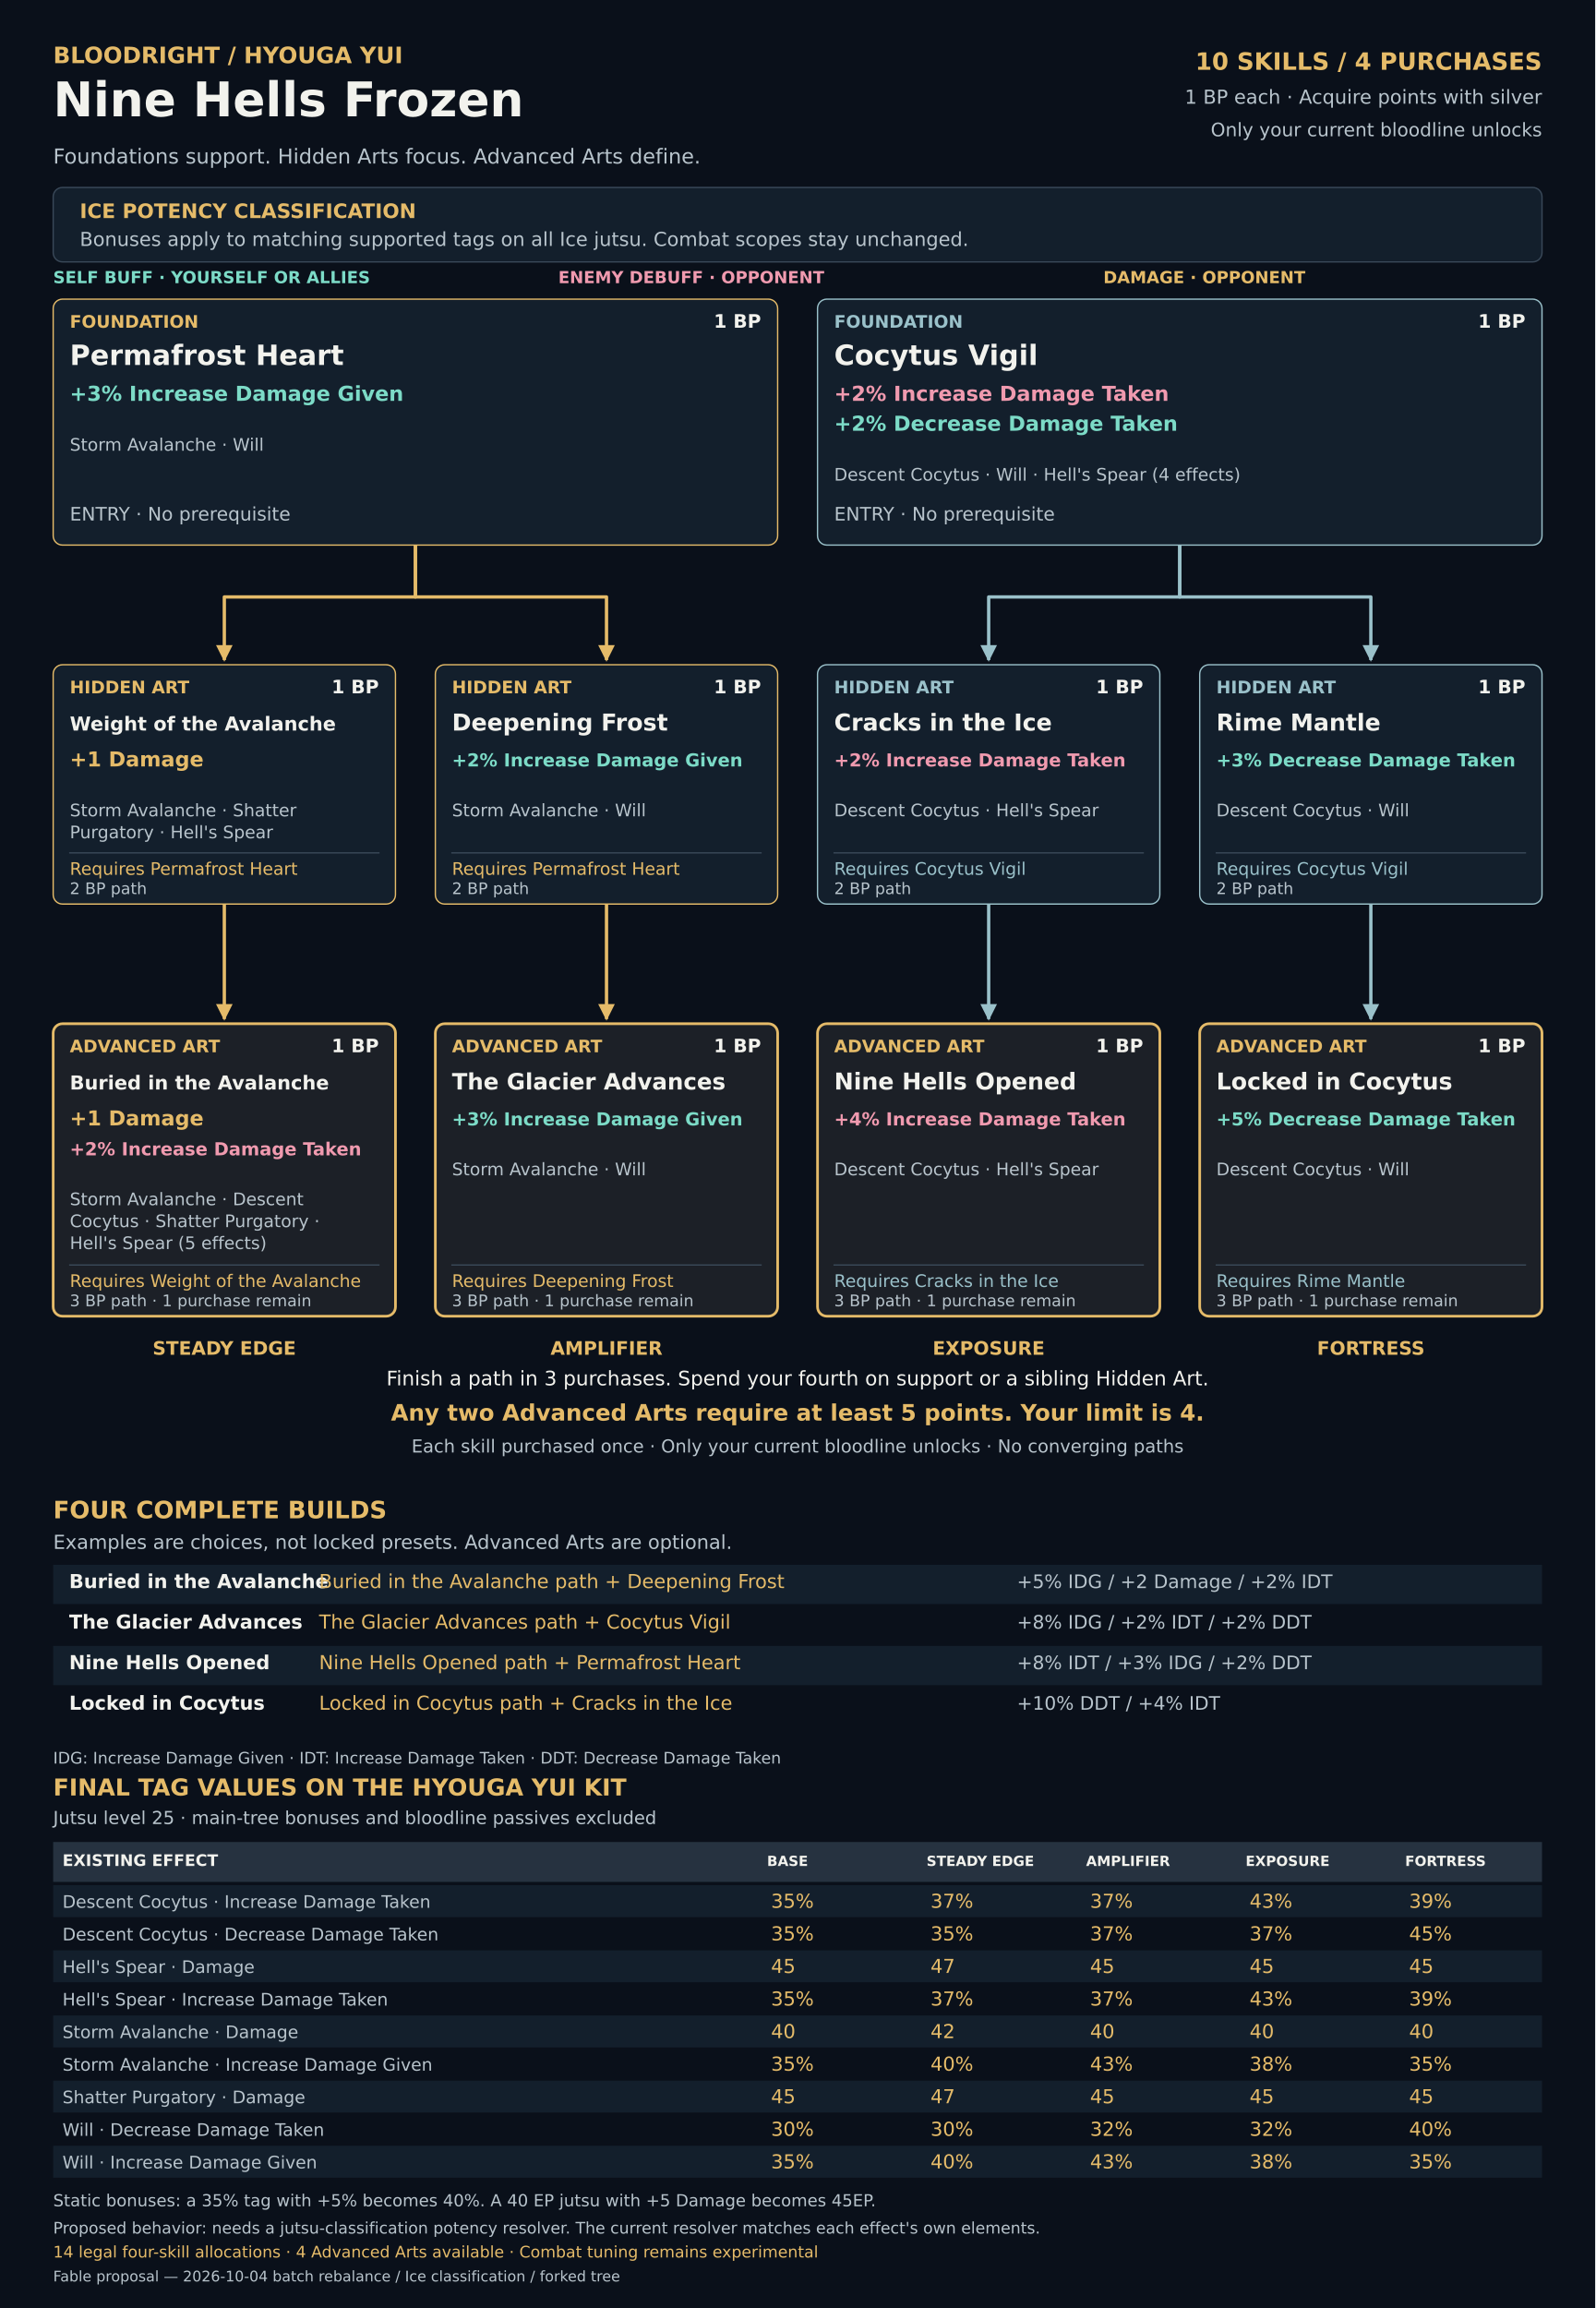
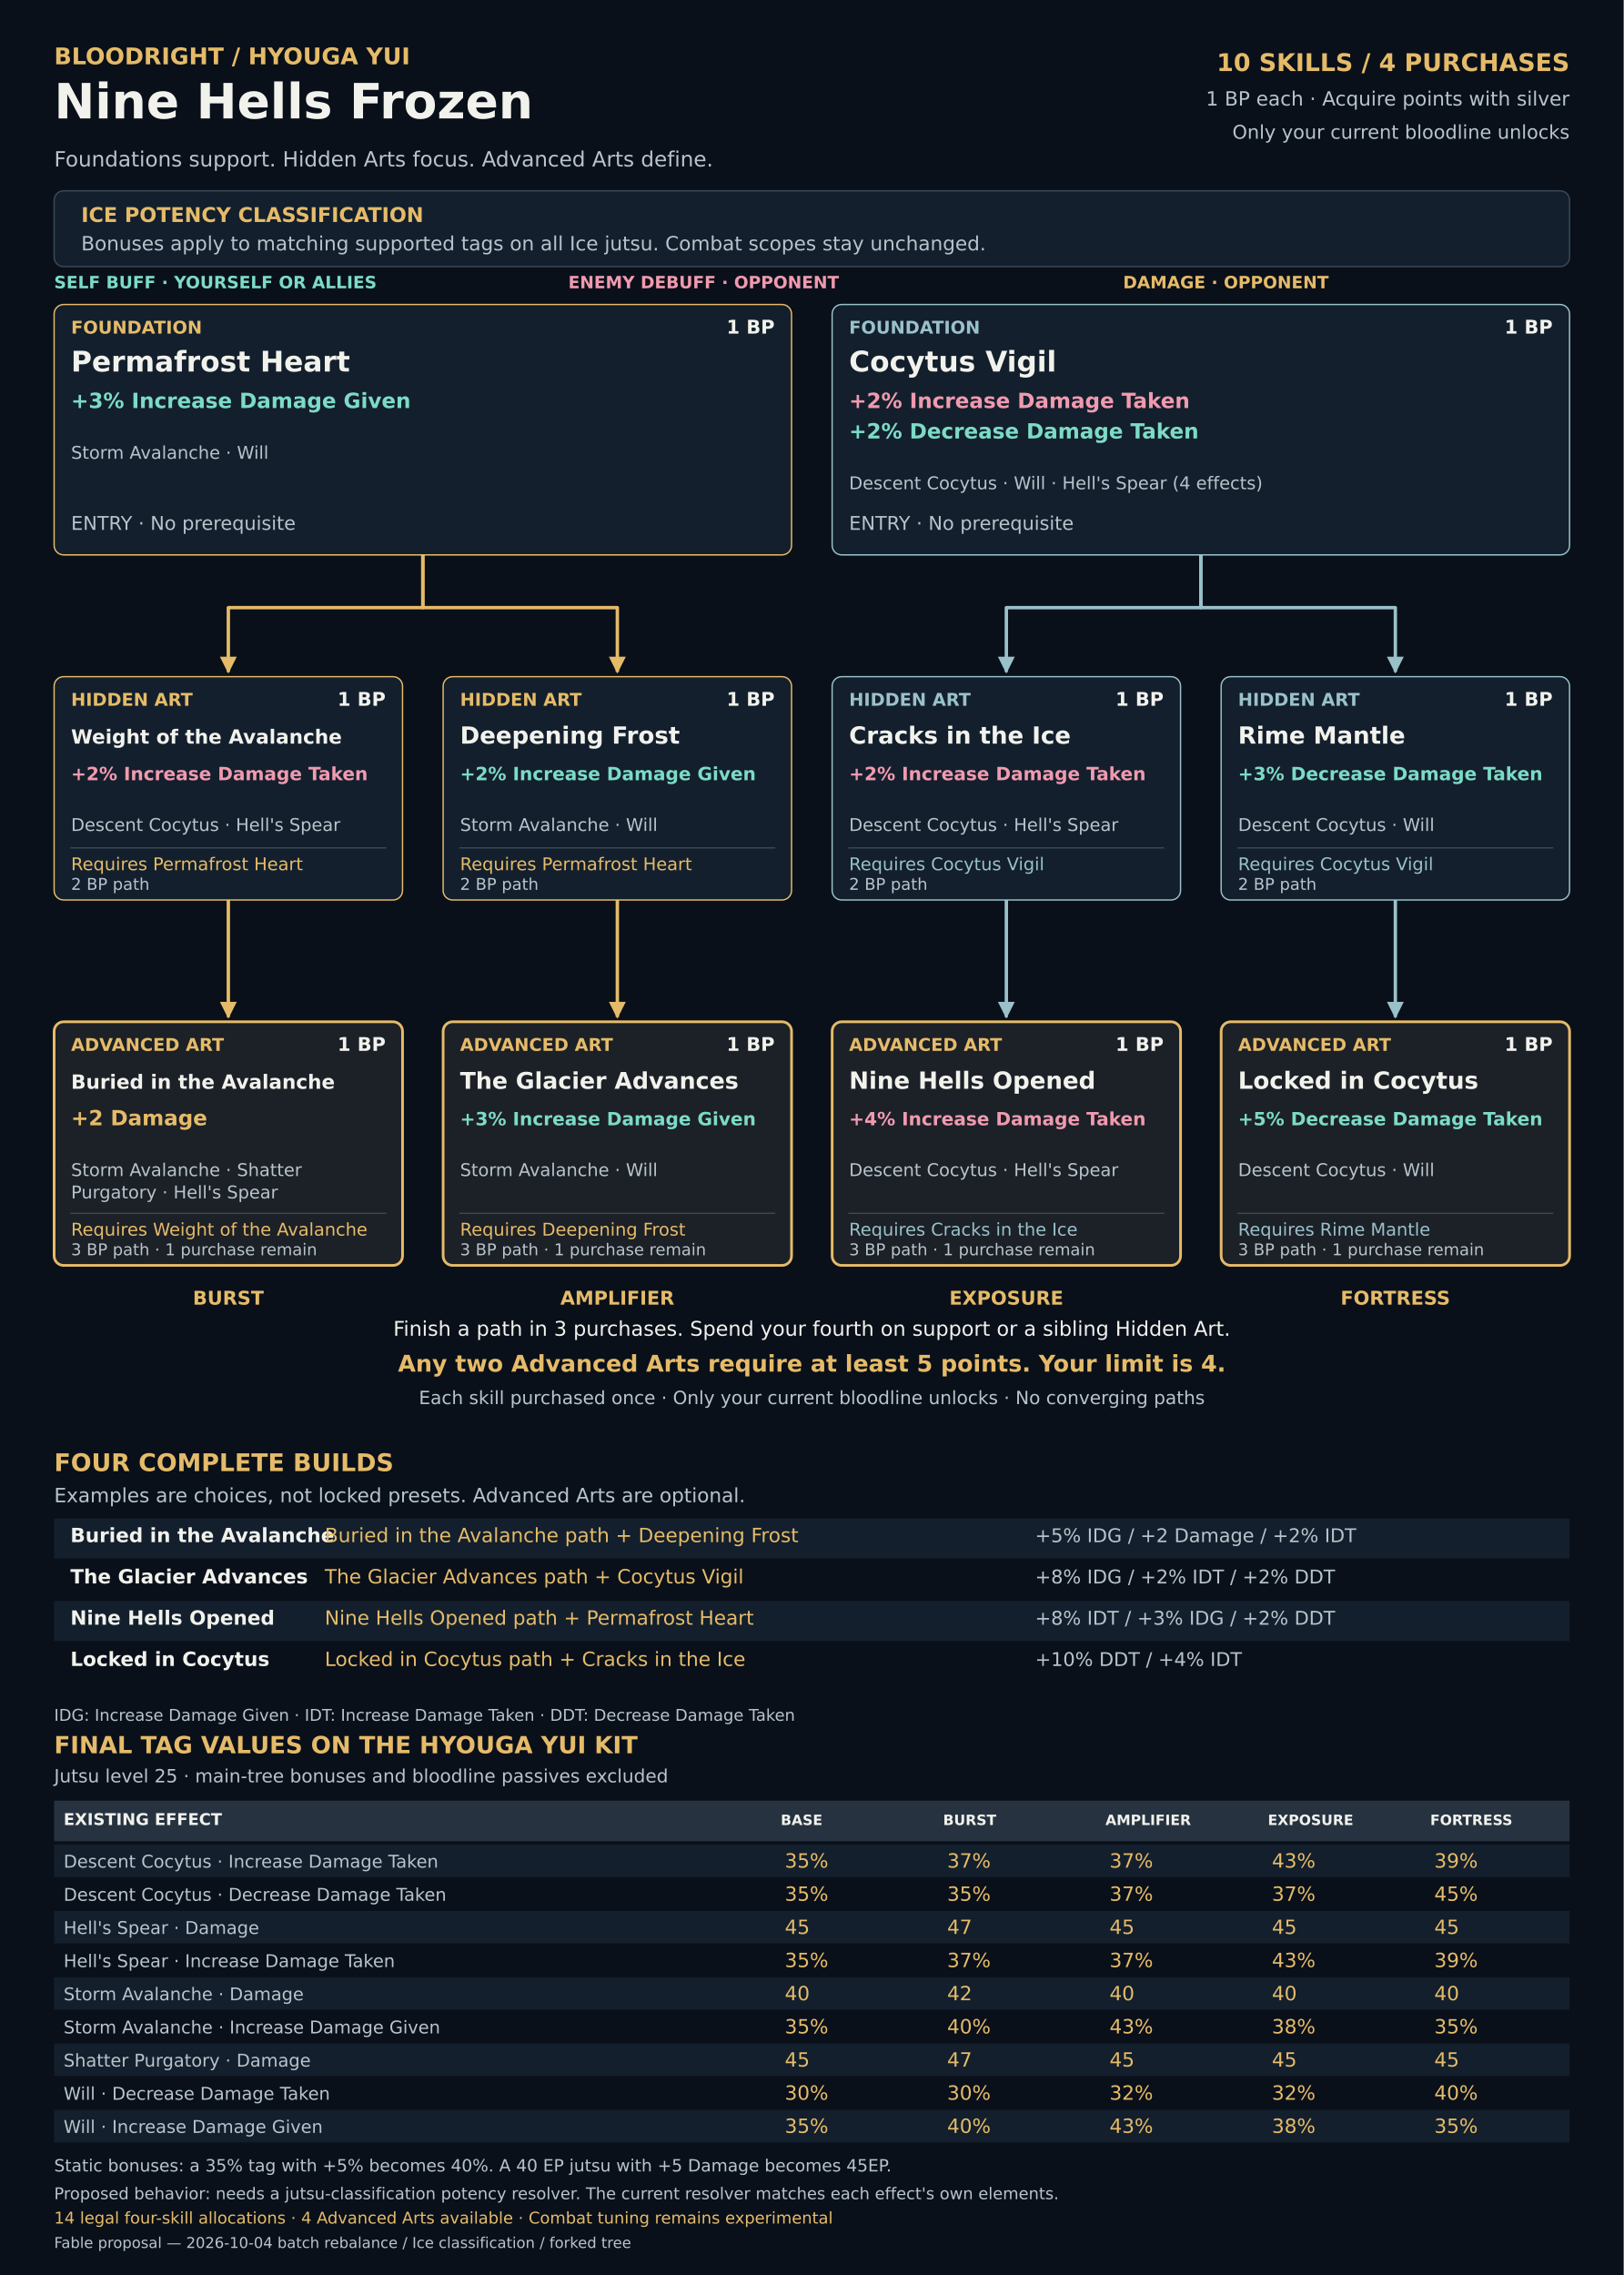
- <svg xmlns="http://www.w3.org/2000/svg" width="2400" height="3472" viewBox="0 0 2400 3472" role="img" aria-labelledby="title desc">
+ <svg xmlns="http://www.w3.org/2000/svg" width="2400" height="3362" viewBox="0 0 2400 3362" role="img" aria-labelledby="title desc">
  <defs>
    <marker id="arrow-0" viewBox="0 0 10 10" refX="9" refY="5" markerWidth="5" markerHeight="5" orient="auto">
      <path d="M0 0L10 5L0 10Z" fill="#e5bb69" />
    </marker>
    <marker id="arrow-1" viewBox="0 0 10 10" refX="9" refY="5" markerWidth="5" markerHeight="5" orient="auto">
      <path d="M0 0L10 5L0 10Z" fill="#9ac1ca" />
    </marker>
    <marker id="arrow-2" viewBox="0 0 10 10" refX="9" refY="5" markerWidth="5" markerHeight="5" orient="auto">
      <path d="M0 0L10 5L0 10Z" fill="#b8d98d" />
    </marker>
    <marker id="arrow-3" viewBox="0 0 10 10" refX="9" refY="5" markerWidth="5" markerHeight="5" orient="auto">
      <path d="M0 0L10 5L0 10Z" fill="#d9a6e0" />
    </marker>
  </defs>
  <g font-family="DejaVu Sans, sans-serif">
-     <rect x="0" y="0" width="2400" height="3472" rx="0" fill="#0a101a" />
+     <rect x="0" y="0" width="2400" height="3362" rx="0" fill="#0a101a" />
    <text x="80" y="95" font-size="34" font-weight="700" fill="#e5bb69" text-anchor="start">BLOODRIGHT / HYOUGA YUI</text>
    <text x="80" y="175" font-size="72" font-weight="700" fill="#f2f2ed" text-anchor="start">Nine Hells Frozen</text>
    <text x="80" y="246" font-size="31" font-weight="400" fill="#b8c4cc" text-anchor="start">Foundations support. Hidden Arts focus. Advanced Arts define.</text>
    <text x="2320" y="105" font-size="36" font-weight="700" fill="#e5bb69" text-anchor="end">10 SKILLS  /  4 PURCHASES</text>
    <text x="2320" y="156" font-size="29" font-weight="400" fill="#b8c4cc" text-anchor="end">1 BP each · Acquire points with silver</text>
    <text x="2320" y="205" font-size="28" font-weight="400" fill="#b8c4cc" text-anchor="end">Only your current bloodline unlocks</text>
    <rect x="80" y="282" width="2240" height="112" rx="14" fill="#131f2c" stroke="#394858" stroke-width="2" />
    <text x="120" y="328" font-size="30" font-weight="700" fill="#e5bb69" text-anchor="start">ICE POTENCY CLASSIFICATION</text>
    <text x="120" y="370" font-size="29" font-weight="400" fill="#b8c4cc" text-anchor="start">Bonuses apply to matching supported tags on all Ice jutsu. Combat scopes stay unchanged.</text>
    <text x="80" y="426" font-size="25" font-weight="700" fill="#7cdbc7" text-anchor="start">SELF BUFF · YOURSELF OR ALLIES</text>
    <text x="840" y="426" font-size="25" font-weight="700" fill="#f09aaf" text-anchor="start">ENEMY DEBUFF · OPPONENT</text>
    <text x="1660" y="426" font-size="25" font-weight="700" fill="#e5bb69" text-anchor="start">DAMAGE · OPPONENT</text>
-     <path id="edge-02-03" data-from="02" data-to="03" d="M337.5 1360 V1533" fill="none" stroke="#e5bb69" stroke-width="5" stroke-linejoin="round" marker-end="url(#arrow-0)" />
-     <path id="edge-04-05" data-from="04" data-to="05" d="M912.5 1360 V1533" fill="none" stroke="#e5bb69" stroke-width="5" stroke-linejoin="round" marker-end="url(#arrow-0)" />
+     <path id="edge-02-03" data-from="02" data-to="03" d="M337.5 1330 V1503" fill="none" stroke="#e5bb69" stroke-width="5" stroke-linejoin="round" marker-end="url(#arrow-0)" />
+     <path id="edge-04-05" data-from="04" data-to="05" d="M912.5 1330 V1503" fill="none" stroke="#e5bb69" stroke-width="5" stroke-linejoin="round" marker-end="url(#arrow-0)" />
    <path id="edge-01-02" data-from="01" data-to="02" d="M625 820 V898 H337.5 V993" fill="none" stroke="#e5bb69" stroke-width="5" stroke-linejoin="round" marker-end="url(#arrow-0)" />
    <path id="edge-01-04" data-from="01" data-to="04" d="M625 820 V898 H912.5 V993" fill="none" stroke="#e5bb69" stroke-width="5" stroke-linejoin="round" marker-end="url(#arrow-0)" />
-     <path id="edge-07-08" data-from="07" data-to="08" d="M1487.5 1360 V1533" fill="none" stroke="#9ac1ca" stroke-width="5" stroke-linejoin="round" marker-end="url(#arrow-1)" />
-     <path id="edge-09-10" data-from="09" data-to="10" d="M2062.5 1360 V1533" fill="none" stroke="#9ac1ca" stroke-width="5" stroke-linejoin="round" marker-end="url(#arrow-1)" />
+     <path id="edge-07-08" data-from="07" data-to="08" d="M1487.5 1330 V1503" fill="none" stroke="#9ac1ca" stroke-width="5" stroke-linejoin="round" marker-end="url(#arrow-1)" />
+     <path id="edge-09-10" data-from="09" data-to="10" d="M2062.5 1330 V1503" fill="none" stroke="#9ac1ca" stroke-width="5" stroke-linejoin="round" marker-end="url(#arrow-1)" />
    <path id="edge-06-07" data-from="06" data-to="07" d="M1775 820 V898 H1487.5 V993" fill="none" stroke="#9ac1ca" stroke-width="5" stroke-linejoin="round" marker-end="url(#arrow-1)" />
    <path id="edge-06-09" data-from="06" data-to="09" d="M1775 820 V898 H2062.5 V993" fill="none" stroke="#9ac1ca" stroke-width="5" stroke-linejoin="round" marker-end="url(#arrow-1)" />
    <g id="node-01" data-cost="1" data-prerequisites="" data-potency-classification="Ice">
      <rect x="80" y="450" width="1090" height="370" rx="14" fill="#131f2c" stroke="#e5bb69" stroke-width="2" />
      <text x="105.0" y="493" font-size="26" font-weight="700" fill="#e5bb69" text-anchor="start">FOUNDATION</text>
      <text x="1145.0" y="493" font-size="28" font-weight="700" fill="#f2f2ed" text-anchor="end">1 BP</text>
      <text x="105.0" y="549" font-size="42" font-weight="700" fill="#f2f2ed" text-anchor="start">Permafrost Heart</text>
      <text x="105.0" y="603" font-size="31" font-weight="700" fill="#7cdbc7" text-anchor="start">+3% Increase Damage Given</text>
      <text x="105.0" y="678" font-size="26" font-weight="400" fill="#b8c4cc" text-anchor="start">Storm Avalanche · Will</text>
      <text x="105.0" y="783" font-size="28" font-weight="400" fill="#b8c4cc" text-anchor="start">ENTRY · No prerequisite</text>
    </g>
    <g id="node-06" data-cost="1" data-prerequisites="" data-potency-classification="Ice">
      <rect x="1230" y="450" width="1090" height="370" rx="14" fill="#131f2c" stroke="#9ac1ca" stroke-width="2" />
      <text x="1255.0" y="493" font-size="26" font-weight="700" fill="#9ac1ca" text-anchor="start">FOUNDATION</text>
      <text x="2295.0" y="493" font-size="28" font-weight="700" fill="#f2f2ed" text-anchor="end">1 BP</text>
      <text x="1255.0" y="549" font-size="42" font-weight="700" fill="#f2f2ed" text-anchor="start">Cocytus Vigil</text>
      <text x="1255.0" y="603" font-size="31" font-weight="700" fill="#f09aaf" text-anchor="start">+2% Increase Damage Taken</text>
      <text x="1255.0" y="648" font-size="31" font-weight="700" fill="#7cdbc7" text-anchor="start">+2% Decrease Damage Taken</text>
      <text x="1255.0" y="723" font-size="26" font-weight="400" fill="#b8c4cc" text-anchor="start">Descent Cocytus · Will · Hell's Spear (4 effects)</text>
      <text x="1255.0" y="783" font-size="28" font-weight="400" fill="#b8c4cc" text-anchor="start">ENTRY · No prerequisite</text>
    </g>
    <g id="node-02" data-cost="1" data-prerequisites="01" data-potency-classification="Ice">
-       <rect x="80" y="1000" width="515" height="360" rx="14" fill="#131f2c" stroke="#e5bb69" stroke-width="2" />
+       <rect x="80" y="1000" width="515" height="330" rx="14" fill="#131f2c" stroke="#e5bb69" stroke-width="2" />
      <text x="105.0" y="1043" font-size="26" font-weight="700" fill="#e5bb69" text-anchor="start">HIDDEN ART</text>
      <text x="570.0" y="1043" font-size="28" font-weight="700" fill="#f2f2ed" text-anchor="end">1 BP</text>
      <text x="105.0" y="1099" font-size="29" font-weight="700" fill="#f2f2ed" text-anchor="start">Weight of the Avalanche</text>
-       <text x="105.0" y="1153" font-size="31" font-weight="700" fill="#e5bb69" text-anchor="start">+1 Damage</text>
-       <text x="105.0" y="1228" font-size="26" font-weight="400" fill="#b8c4cc" text-anchor="start">Storm Avalanche · Shatter</text>
-       <text x="105.0" y="1261" font-size="26" font-weight="400" fill="#b8c4cc" text-anchor="start">Purgatory · Hell's Spear</text>
-       <path d="M104 1283 L571 1283" fill="none" stroke="#394858" stroke-width="2" />
-       <text x="105.0" y="1316" font-size="26" font-weight="400" fill="#e5bb69" text-anchor="start">Requires Permafrost Heart</text>
-       <text x="105.0" y="1345" font-size="24" font-weight="400" fill="#b8c4cc" text-anchor="start">2 BP path</text>
+       <text x="105.0" y="1153" font-size="27" font-weight="700" fill="#f09aaf" text-anchor="start">+2% Increase Damage Taken</text>
+       <text x="105.0" y="1228" font-size="26" font-weight="400" fill="#b8c4cc" text-anchor="start">Descent Cocytus · Hell's Spear</text>
+       <path d="M104 1253 L571 1253" fill="none" stroke="#394858" stroke-width="2" />
+       <text x="105.0" y="1286" font-size="26" font-weight="400" fill="#e5bb69" text-anchor="start">Requires Permafrost Heart</text>
+       <text x="105.0" y="1315" font-size="24" font-weight="400" fill="#b8c4cc" text-anchor="start">2 BP path</text>
    </g>
    <g id="node-04" data-cost="1" data-prerequisites="01" data-potency-classification="Ice">
-       <rect x="655" y="1000" width="515" height="360" rx="14" fill="#131f2c" stroke="#e5bb69" stroke-width="2" />
+       <rect x="655" y="1000" width="515" height="330" rx="14" fill="#131f2c" stroke="#e5bb69" stroke-width="2" />
      <text x="680.0" y="1043" font-size="26" font-weight="700" fill="#e5bb69" text-anchor="start">HIDDEN ART</text>
      <text x="1145.0" y="1043" font-size="28" font-weight="700" fill="#f2f2ed" text-anchor="end">1 BP</text>
      <text x="680.0" y="1099" font-size="35" font-weight="700" fill="#f2f2ed" text-anchor="start">Deepening Frost</text>
      <text x="680.0" y="1153" font-size="27" font-weight="700" fill="#7cdbc7" text-anchor="start">+2% Increase Damage Given</text>
      <text x="680.0" y="1228" font-size="26" font-weight="400" fill="#b8c4cc" text-anchor="start">Storm Avalanche · Will</text>
-       <path d="M679 1283 L1146 1283" fill="none" stroke="#394858" stroke-width="2" />
-       <text x="680.0" y="1316" font-size="26" font-weight="400" fill="#e5bb69" text-anchor="start">Requires Permafrost Heart</text>
-       <text x="680.0" y="1345" font-size="24" font-weight="400" fill="#b8c4cc" text-anchor="start">2 BP path</text>
+       <path d="M679 1253 L1146 1253" fill="none" stroke="#394858" stroke-width="2" />
+       <text x="680.0" y="1286" font-size="26" font-weight="400" fill="#e5bb69" text-anchor="start">Requires Permafrost Heart</text>
+       <text x="680.0" y="1315" font-size="24" font-weight="400" fill="#b8c4cc" text-anchor="start">2 BP path</text>
    </g>
    <g id="node-07" data-cost="1" data-prerequisites="06" data-potency-classification="Ice">
-       <rect x="1230" y="1000" width="515" height="360" rx="14" fill="#131f2c" stroke="#9ac1ca" stroke-width="2" />
+       <rect x="1230" y="1000" width="515" height="330" rx="14" fill="#131f2c" stroke="#9ac1ca" stroke-width="2" />
      <text x="1255.0" y="1043" font-size="26" font-weight="700" fill="#9ac1ca" text-anchor="start">HIDDEN ART</text>
      <text x="1720.0" y="1043" font-size="28" font-weight="700" fill="#f2f2ed" text-anchor="end">1 BP</text>
      <text x="1255.0" y="1099" font-size="35" font-weight="700" fill="#f2f2ed" text-anchor="start">Cracks in the Ice</text>
      <text x="1255.0" y="1153" font-size="27" font-weight="700" fill="#f09aaf" text-anchor="start">+2% Increase Damage Taken</text>
      <text x="1255.0" y="1228" font-size="26" font-weight="400" fill="#b8c4cc" text-anchor="start">Descent Cocytus · Hell's Spear</text>
-       <path d="M1254 1283 L1721 1283" fill="none" stroke="#394858" stroke-width="2" />
-       <text x="1255.0" y="1316" font-size="26" font-weight="400" fill="#9ac1ca" text-anchor="start">Requires Cocytus Vigil</text>
-       <text x="1255.0" y="1345" font-size="24" font-weight="400" fill="#b8c4cc" text-anchor="start">2 BP path</text>
+       <path d="M1254 1253 L1721 1253" fill="none" stroke="#394858" stroke-width="2" />
+       <text x="1255.0" y="1286" font-size="26" font-weight="400" fill="#9ac1ca" text-anchor="start">Requires Cocytus Vigil</text>
+       <text x="1255.0" y="1315" font-size="24" font-weight="400" fill="#b8c4cc" text-anchor="start">2 BP path</text>
    </g>
    <g id="node-09" data-cost="1" data-prerequisites="06" data-potency-classification="Ice">
-       <rect x="1805" y="1000" width="515" height="360" rx="14" fill="#131f2c" stroke="#9ac1ca" stroke-width="2" />
+       <rect x="1805" y="1000" width="515" height="330" rx="14" fill="#131f2c" stroke="#9ac1ca" stroke-width="2" />
      <text x="1830.0" y="1043" font-size="26" font-weight="700" fill="#9ac1ca" text-anchor="start">HIDDEN ART</text>
      <text x="2295.0" y="1043" font-size="28" font-weight="700" fill="#f2f2ed" text-anchor="end">1 BP</text>
      <text x="1830.0" y="1099" font-size="35" font-weight="700" fill="#f2f2ed" text-anchor="start">Rime Mantle</text>
      <text x="1830.0" y="1153" font-size="27" font-weight="700" fill="#7cdbc7" text-anchor="start">+3% Decrease Damage Taken</text>
      <text x="1830.0" y="1228" font-size="26" font-weight="400" fill="#b8c4cc" text-anchor="start">Descent Cocytus · Will</text>
-       <path d="M1829 1283 L2296 1283" fill="none" stroke="#394858" stroke-width="2" />
-       <text x="1830.0" y="1316" font-size="26" font-weight="400" fill="#9ac1ca" text-anchor="start">Requires Cocytus Vigil</text>
-       <text x="1830.0" y="1345" font-size="24" font-weight="400" fill="#b8c4cc" text-anchor="start">2 BP path</text>
+       <path d="M1829 1253 L2296 1253" fill="none" stroke="#394858" stroke-width="2" />
+       <text x="1830.0" y="1286" font-size="26" font-weight="400" fill="#9ac1ca" text-anchor="start">Requires Cocytus Vigil</text>
+       <text x="1830.0" y="1315" font-size="24" font-weight="400" fill="#b8c4cc" text-anchor="start">2 BP path</text>
    </g>
    <g id="node-03" data-cost="1" data-prerequisites="02" data-potency-classification="Ice">
-       <rect x="80" y="1540" width="515" height="440" rx="14" fill="#1c2027" stroke="#e5bb69" stroke-width="4" />
-       <text x="105.0" y="1583" font-size="26" font-weight="700" fill="#e5bb69" text-anchor="start">ADVANCED ART</text>
-       <text x="570.0" y="1583" font-size="28" font-weight="700" fill="#f2f2ed" text-anchor="end">1 BP</text>
-       <text x="105.0" y="1639" font-size="29" font-weight="700" fill="#f2f2ed" text-anchor="start">Buried in the Avalanche</text>
-       <text x="105.0" y="1693" font-size="31" font-weight="700" fill="#e5bb69" text-anchor="start">+1 Damage</text>
-       <text x="105.0" y="1738" font-size="27" font-weight="700" fill="#f09aaf" text-anchor="start">+2% Increase Damage Taken</text>
-       <text x="105.0" y="1813" font-size="26" font-weight="400" fill="#b8c4cc" text-anchor="start">Storm Avalanche · Descent</text>
-       <text x="105.0" y="1846" font-size="26" font-weight="400" fill="#b8c4cc" text-anchor="start">Cocytus · Shatter Purgatory ·</text>
-       <text x="105.0" y="1879" font-size="26" font-weight="400" fill="#b8c4cc" text-anchor="start">Hell's Spear (5 effects)</text>
-       <path d="M104 1903 L571 1903" fill="none" stroke="#394858" stroke-width="2" />
-       <text x="105.0" y="1936" font-size="26" font-weight="400" fill="#e5bb69" text-anchor="start">Requires Weight of the Avalanche</text>
-       <text x="105.0" y="1965" font-size="24" font-weight="400" fill="#b8c4cc" text-anchor="start">3 BP path · 1 purchase remain</text>
+       <rect x="80" y="1510" width="515" height="360" rx="14" fill="#1c2027" stroke="#e5bb69" stroke-width="4" />
+       <text x="105.0" y="1553" font-size="26" font-weight="700" fill="#e5bb69" text-anchor="start">ADVANCED ART</text>
+       <text x="570.0" y="1553" font-size="28" font-weight="700" fill="#f2f2ed" text-anchor="end">1 BP</text>
+       <text x="105.0" y="1609" font-size="29" font-weight="700" fill="#f2f2ed" text-anchor="start">Buried in the Avalanche</text>
+       <text x="105.0" y="1663" font-size="31" font-weight="700" fill="#e5bb69" text-anchor="start">+2 Damage</text>
+       <text x="105.0" y="1738" font-size="26" font-weight="400" fill="#b8c4cc" text-anchor="start">Storm Avalanche · Shatter</text>
+       <text x="105.0" y="1771" font-size="26" font-weight="400" fill="#b8c4cc" text-anchor="start">Purgatory · Hell's Spear</text>
+       <path d="M104 1793 L571 1793" fill="none" stroke="#394858" stroke-width="2" />
+       <text x="105.0" y="1826" font-size="26" font-weight="400" fill="#e5bb69" text-anchor="start">Requires Weight of the Avalanche</text>
+       <text x="105.0" y="1855" font-size="24" font-weight="400" fill="#b8c4cc" text-anchor="start">3 BP path · 1 purchase remain</text>
    </g>
    <g id="node-05" data-cost="1" data-prerequisites="04" data-potency-classification="Ice">
-       <rect x="655" y="1540" width="515" height="440" rx="14" fill="#1c2027" stroke="#e5bb69" stroke-width="4" />
-       <text x="680.0" y="1583" font-size="26" font-weight="700" fill="#e5bb69" text-anchor="start">ADVANCED ART</text>
-       <text x="1145.0" y="1583" font-size="28" font-weight="700" fill="#f2f2ed" text-anchor="end">1 BP</text>
-       <text x="680.0" y="1639" font-size="34" font-weight="700" fill="#f2f2ed" text-anchor="start">The Glacier Advances</text>
-       <text x="680.0" y="1693" font-size="27" font-weight="700" fill="#7cdbc7" text-anchor="start">+3% Increase Damage Given</text>
-       <text x="680.0" y="1768" font-size="26" font-weight="400" fill="#b8c4cc" text-anchor="start">Storm Avalanche · Will</text>
-       <path d="M679 1903 L1146 1903" fill="none" stroke="#394858" stroke-width="2" />
-       <text x="680.0" y="1936" font-size="26" font-weight="400" fill="#e5bb69" text-anchor="start">Requires Deepening Frost</text>
-       <text x="680.0" y="1965" font-size="24" font-weight="400" fill="#b8c4cc" text-anchor="start">3 BP path · 1 purchase remain</text>
+       <rect x="655" y="1510" width="515" height="360" rx="14" fill="#1c2027" stroke="#e5bb69" stroke-width="4" />
+       <text x="680.0" y="1553" font-size="26" font-weight="700" fill="#e5bb69" text-anchor="start">ADVANCED ART</text>
+       <text x="1145.0" y="1553" font-size="28" font-weight="700" fill="#f2f2ed" text-anchor="end">1 BP</text>
+       <text x="680.0" y="1609" font-size="34" font-weight="700" fill="#f2f2ed" text-anchor="start">The Glacier Advances</text>
+       <text x="680.0" y="1663" font-size="27" font-weight="700" fill="#7cdbc7" text-anchor="start">+3% Increase Damage Given</text>
+       <text x="680.0" y="1738" font-size="26" font-weight="400" fill="#b8c4cc" text-anchor="start">Storm Avalanche · Will</text>
+       <path d="M679 1793 L1146 1793" fill="none" stroke="#394858" stroke-width="2" />
+       <text x="680.0" y="1826" font-size="26" font-weight="400" fill="#e5bb69" text-anchor="start">Requires Deepening Frost</text>
+       <text x="680.0" y="1855" font-size="24" font-weight="400" fill="#b8c4cc" text-anchor="start">3 BP path · 1 purchase remain</text>
    </g>
    <g id="node-08" data-cost="1" data-prerequisites="07" data-potency-classification="Ice">
-       <rect x="1230" y="1540" width="515" height="440" rx="14" fill="#1c2027" stroke="#e5bb69" stroke-width="4" />
-       <text x="1255.0" y="1583" font-size="26" font-weight="700" fill="#e5bb69" text-anchor="start">ADVANCED ART</text>
-       <text x="1720.0" y="1583" font-size="28" font-weight="700" fill="#f2f2ed" text-anchor="end">1 BP</text>
-       <text x="1255.0" y="1639" font-size="35" font-weight="700" fill="#f2f2ed" text-anchor="start">Nine Hells Opened</text>
-       <text x="1255.0" y="1693" font-size="27" font-weight="700" fill="#f09aaf" text-anchor="start">+4% Increase Damage Taken</text>
-       <text x="1255.0" y="1768" font-size="26" font-weight="400" fill="#b8c4cc" text-anchor="start">Descent Cocytus · Hell's Spear</text>
-       <path d="M1254 1903 L1721 1903" fill="none" stroke="#394858" stroke-width="2" />
-       <text x="1255.0" y="1936" font-size="26" font-weight="400" fill="#9ac1ca" text-anchor="start">Requires Cracks in the Ice</text>
-       <text x="1255.0" y="1965" font-size="24" font-weight="400" fill="#b8c4cc" text-anchor="start">3 BP path · 1 purchase remain</text>
+       <rect x="1230" y="1510" width="515" height="360" rx="14" fill="#1c2027" stroke="#e5bb69" stroke-width="4" />
+       <text x="1255.0" y="1553" font-size="26" font-weight="700" fill="#e5bb69" text-anchor="start">ADVANCED ART</text>
+       <text x="1720.0" y="1553" font-size="28" font-weight="700" fill="#f2f2ed" text-anchor="end">1 BP</text>
+       <text x="1255.0" y="1609" font-size="35" font-weight="700" fill="#f2f2ed" text-anchor="start">Nine Hells Opened</text>
+       <text x="1255.0" y="1663" font-size="27" font-weight="700" fill="#f09aaf" text-anchor="start">+4% Increase Damage Taken</text>
+       <text x="1255.0" y="1738" font-size="26" font-weight="400" fill="#b8c4cc" text-anchor="start">Descent Cocytus · Hell's Spear</text>
+       <path d="M1254 1793 L1721 1793" fill="none" stroke="#394858" stroke-width="2" />
+       <text x="1255.0" y="1826" font-size="26" font-weight="400" fill="#9ac1ca" text-anchor="start">Requires Cracks in the Ice</text>
+       <text x="1255.0" y="1855" font-size="24" font-weight="400" fill="#b8c4cc" text-anchor="start">3 BP path · 1 purchase remain</text>
    </g>
    <g id="node-10" data-cost="1" data-prerequisites="09" data-potency-classification="Ice">
-       <rect x="1805" y="1540" width="515" height="440" rx="14" fill="#1c2027" stroke="#e5bb69" stroke-width="4" />
-       <text x="1830.0" y="1583" font-size="26" font-weight="700" fill="#e5bb69" text-anchor="start">ADVANCED ART</text>
-       <text x="2295.0" y="1583" font-size="28" font-weight="700" fill="#f2f2ed" text-anchor="end">1 BP</text>
-       <text x="1830.0" y="1639" font-size="35" font-weight="700" fill="#f2f2ed" text-anchor="start">Locked in Cocytus</text>
-       <text x="1830.0" y="1693" font-size="27" font-weight="700" fill="#7cdbc7" text-anchor="start">+5% Decrease Damage Taken</text>
-       <text x="1830.0" y="1768" font-size="26" font-weight="400" fill="#b8c4cc" text-anchor="start">Descent Cocytus · Will</text>
-       <path d="M1829 1903 L2296 1903" fill="none" stroke="#394858" stroke-width="2" />
-       <text x="1830.0" y="1936" font-size="26" font-weight="400" fill="#9ac1ca" text-anchor="start">Requires Rime Mantle</text>
-       <text x="1830.0" y="1965" font-size="24" font-weight="400" fill="#b8c4cc" text-anchor="start">3 BP path · 1 purchase remain</text>
-     </g>
-     <text x="337.5" y="2038" font-size="28" font-weight="700" fill="#e5bb69" text-anchor="middle">STEADY EDGE</text>
-     <text x="912.5" y="2038" font-size="28" font-weight="700" fill="#e5bb69" text-anchor="middle">AMPLIFIER</text>
-     <text x="1487.5" y="2038" font-size="28" font-weight="700" fill="#e5bb69" text-anchor="middle">EXPOSURE</text>
-     <text x="2062.5" y="2038" font-size="28" font-weight="700" fill="#e5bb69" text-anchor="middle">FORTRESS</text>
-     <text x="1200.0" y="2084" font-size="30" font-weight="400" fill="#f2f2ed" text-anchor="middle">Finish a path in 3 purchases. Spend your fourth on support or a sibling Hidden Art.</text>
-     <text x="1200.0" y="2137" font-size="34" font-weight="700" fill="#e5bb69" text-anchor="middle">Any two Advanced Arts require at least 5 points. Your limit is 4.</text>
-     <text x="1200.0" y="2185" font-size="27" font-weight="400" fill="#b8c4cc" text-anchor="middle">Each skill purchased once · Only your current bloodline unlocks · No converging paths</text>
-     <text x="80" y="2284" font-size="36" font-weight="700" fill="#e5bb69" text-anchor="start">FOUR COMPLETE BUILDS</text>
-     <text x="80" y="2330" font-size="29" font-weight="400" fill="#b8c4cc" text-anchor="start">Examples are choices, not locked presets. Advanced Arts are optional.</text>
-     <rect x="80" y="2354" width="2240" height="59" rx="0" fill="#131f2c" />
-     <text x="104" y="2389" font-size="29" font-weight="700" fill="#f2f2ed" text-anchor="start">Buried in the Avalanche</text>
-     <text x="480" y="2389" font-size="29" font-weight="400" fill="#e5bb69" text-anchor="start">Buried in the Avalanche path + Deepening Frost</text>
-     <text x="1530" y="2389" font-size="28" font-weight="400" fill="#b8c4cc" text-anchor="start">+5% IDG / +2 Damage / +2% IDT</text>
-     <rect x="80" y="2415" width="2240" height="59" rx="0" fill="#0a101a" />
-     <text x="104" y="2450" font-size="29" font-weight="700" fill="#f2f2ed" text-anchor="start">The Glacier Advances</text>
-     <text x="480" y="2450" font-size="29" font-weight="400" fill="#e5bb69" text-anchor="start">The Glacier Advances path + Cocytus Vigil</text>
-     <text x="1530" y="2450" font-size="28" font-weight="400" fill="#b8c4cc" text-anchor="start">+8% IDG / +2% IDT / +2% DDT</text>
-     <rect x="80" y="2476" width="2240" height="59" rx="0" fill="#131f2c" />
-     <text x="104" y="2511" font-size="29" font-weight="700" fill="#f2f2ed" text-anchor="start">Nine Hells Opened</text>
-     <text x="480" y="2511" font-size="29" font-weight="400" fill="#e5bb69" text-anchor="start">Nine Hells Opened path + Permafrost Heart</text>
-     <text x="1530" y="2511" font-size="28" font-weight="400" fill="#b8c4cc" text-anchor="start">+8% IDT / +3% IDG / +2% DDT</text>
-     <rect x="80" y="2537" width="2240" height="59" rx="0" fill="#0a101a" />
-     <text x="104" y="2572" font-size="29" font-weight="700" fill="#f2f2ed" text-anchor="start">Locked in Cocytus</text>
-     <text x="480" y="2572" font-size="29" font-weight="400" fill="#e5bb69" text-anchor="start">Locked in Cocytus path + Cracks in the Ice</text>
-     <text x="1530" y="2572" font-size="28" font-weight="400" fill="#b8c4cc" text-anchor="start">+10% DDT / +4% IDT</text>
-     <text x="80" y="2653" font-size="24" font-weight="400" fill="#b8c4cc" text-anchor="start">IDG: Increase Damage Given · IDT: Increase Damage Taken · DDT: Decrease Damage Taken</text>
-     <text x="80" y="2701" font-size="35" font-weight="700" fill="#e5bb69" text-anchor="start">FINAL TAG VALUES ON THE HYOUGA YUI KIT</text>
-     <text x="80" y="2744" font-size="27" font-weight="400" fill="#b8c4cc" text-anchor="start">Jutsu level 25 · main-tree bonuses and bloodline passives excluded</text>
-     <rect x="80" y="2771" width="2240" height="60" rx="0" fill="#263240" />
-     <text x="94" y="2807" font-size="24" font-weight="700" fill="#f2f2ed" text-anchor="start">EXISTING EFFECT</text>
-     <text x="1154.0" y="2807" font-size="21" font-weight="700" fill="#f2f2ed" text-anchor="start">BASE</text>
-     <text x="1394.0" y="2807" font-size="21" font-weight="700" fill="#f2f2ed" text-anchor="start">STEADY EDGE</text>
-     <text x="1634.0" y="2807" font-size="21" font-weight="700" fill="#f2f2ed" text-anchor="start">AMPLIFIER</text>
-     <text x="1874.0" y="2807" font-size="21" font-weight="700" fill="#f2f2ed" text-anchor="start">EXPOSURE</text>
-     <text x="2114.0" y="2807" font-size="21" font-weight="700" fill="#f2f2ed" text-anchor="start">FORTRESS</text>
-     <rect x="80" y="2836" width="2240" height="48" rx="0" fill="#131f2c" />
-     <text x="94" y="2870" font-size="26" font-weight="400" fill="#b8c4cc" text-anchor="start">Descent Cocytus · Increase Damage Taken</text>
-     <text x="1160.0" y="2870" font-size="29" font-weight="400" fill="#e5bb69" text-anchor="start">35%</text>
-     <text x="1400.0" y="2870" font-size="29" font-weight="400" fill="#e5bb69" text-anchor="start">37%</text>
-     <text x="1640.0" y="2870" font-size="29" font-weight="400" fill="#e5bb69" text-anchor="start">37%</text>
-     <text x="1880.0" y="2870" font-size="29" font-weight="400" fill="#e5bb69" text-anchor="start">43%</text>
-     <text x="2120.0" y="2870" font-size="29" font-weight="400" fill="#e5bb69" text-anchor="start">39%</text>
-     <text x="94" y="2919" font-size="26" font-weight="400" fill="#b8c4cc" text-anchor="start">Descent Cocytus · Decrease Damage Taken</text>
-     <text x="1160.0" y="2919" font-size="29" font-weight="400" fill="#e5bb69" text-anchor="start">35%</text>
-     <text x="1400.0" y="2919" font-size="29" font-weight="400" fill="#e5bb69" text-anchor="start">35%</text>
-     <text x="1640.0" y="2919" font-size="29" font-weight="400" fill="#e5bb69" text-anchor="start">37%</text>
-     <text x="1880.0" y="2919" font-size="29" font-weight="400" fill="#e5bb69" text-anchor="start">37%</text>
-     <text x="2120.0" y="2919" font-size="29" font-weight="400" fill="#e5bb69" text-anchor="start">45%</text>
-     <rect x="80" y="2934" width="2240" height="48" rx="0" fill="#131f2c" />
-     <text x="94" y="2968" font-size="26" font-weight="400" fill="#b8c4cc" text-anchor="start">Hell's Spear · Damage</text>
-     <text x="1160.0" y="2968" font-size="29" font-weight="400" fill="#e5bb69" text-anchor="start">45</text>
-     <text x="1400.0" y="2968" font-size="29" font-weight="400" fill="#e5bb69" text-anchor="start">47</text>
-     <text x="1640.0" y="2968" font-size="29" font-weight="400" fill="#e5bb69" text-anchor="start">45</text>
-     <text x="1880.0" y="2968" font-size="29" font-weight="400" fill="#e5bb69" text-anchor="start">45</text>
-     <text x="2120.0" y="2968" font-size="29" font-weight="400" fill="#e5bb69" text-anchor="start">45</text>
-     <text x="94" y="3017" font-size="26" font-weight="400" fill="#b8c4cc" text-anchor="start">Hell's Spear · Increase Damage Taken</text>
-     <text x="1160.0" y="3017" font-size="29" font-weight="400" fill="#e5bb69" text-anchor="start">35%</text>
-     <text x="1400.0" y="3017" font-size="29" font-weight="400" fill="#e5bb69" text-anchor="start">37%</text>
-     <text x="1640.0" y="3017" font-size="29" font-weight="400" fill="#e5bb69" text-anchor="start">37%</text>
-     <text x="1880.0" y="3017" font-size="29" font-weight="400" fill="#e5bb69" text-anchor="start">43%</text>
-     <text x="2120.0" y="3017" font-size="29" font-weight="400" fill="#e5bb69" text-anchor="start">39%</text>
-     <rect x="80" y="3032" width="2240" height="48" rx="0" fill="#131f2c" />
-     <text x="94" y="3066" font-size="26" font-weight="400" fill="#b8c4cc" text-anchor="start">Storm Avalanche · Damage</text>
-     <text x="1160.0" y="3066" font-size="29" font-weight="400" fill="#e5bb69" text-anchor="start">40</text>
-     <text x="1400.0" y="3066" font-size="29" font-weight="400" fill="#e5bb69" text-anchor="start">42</text>
-     <text x="1640.0" y="3066" font-size="29" font-weight="400" fill="#e5bb69" text-anchor="start">40</text>
-     <text x="1880.0" y="3066" font-size="29" font-weight="400" fill="#e5bb69" text-anchor="start">40</text>
-     <text x="2120.0" y="3066" font-size="29" font-weight="400" fill="#e5bb69" text-anchor="start">40</text>
-     <text x="94" y="3115" font-size="26" font-weight="400" fill="#b8c4cc" text-anchor="start">Storm Avalanche · Increase Damage Given</text>
-     <text x="1160.0" y="3115" font-size="29" font-weight="400" fill="#e5bb69" text-anchor="start">35%</text>
-     <text x="1400.0" y="3115" font-size="29" font-weight="400" fill="#e5bb69" text-anchor="start">40%</text>
-     <text x="1640.0" y="3115" font-size="29" font-weight="400" fill="#e5bb69" text-anchor="start">43%</text>
-     <text x="1880.0" y="3115" font-size="29" font-weight="400" fill="#e5bb69" text-anchor="start">38%</text>
-     <text x="2120.0" y="3115" font-size="29" font-weight="400" fill="#e5bb69" text-anchor="start">35%</text>
-     <rect x="80" y="3130" width="2240" height="48" rx="0" fill="#131f2c" />
-     <text x="94" y="3164" font-size="26" font-weight="400" fill="#b8c4cc" text-anchor="start">Shatter Purgatory · Damage</text>
-     <text x="1160.0" y="3164" font-size="29" font-weight="400" fill="#e5bb69" text-anchor="start">45</text>
-     <text x="1400.0" y="3164" font-size="29" font-weight="400" fill="#e5bb69" text-anchor="start">47</text>
-     <text x="1640.0" y="3164" font-size="29" font-weight="400" fill="#e5bb69" text-anchor="start">45</text>
-     <text x="1880.0" y="3164" font-size="29" font-weight="400" fill="#e5bb69" text-anchor="start">45</text>
-     <text x="2120.0" y="3164" font-size="29" font-weight="400" fill="#e5bb69" text-anchor="start">45</text>
-     <text x="94" y="3213" font-size="26" font-weight="400" fill="#b8c4cc" text-anchor="start">Will · Decrease Damage Taken</text>
-     <text x="1160.0" y="3213" font-size="29" font-weight="400" fill="#e5bb69" text-anchor="start">30%</text>
-     <text x="1400.0" y="3213" font-size="29" font-weight="400" fill="#e5bb69" text-anchor="start">30%</text>
-     <text x="1640.0" y="3213" font-size="29" font-weight="400" fill="#e5bb69" text-anchor="start">32%</text>
-     <text x="1880.0" y="3213" font-size="29" font-weight="400" fill="#e5bb69" text-anchor="start">32%</text>
-     <text x="2120.0" y="3213" font-size="29" font-weight="400" fill="#e5bb69" text-anchor="start">40%</text>
-     <rect x="80" y="3228" width="2240" height="48" rx="0" fill="#131f2c" />
-     <text x="94" y="3262" font-size="26" font-weight="400" fill="#b8c4cc" text-anchor="start">Will · Increase Damage Given</text>
-     <text x="1160.0" y="3262" font-size="29" font-weight="400" fill="#e5bb69" text-anchor="start">35%</text>
-     <text x="1400.0" y="3262" font-size="29" font-weight="400" fill="#e5bb69" text-anchor="start">40%</text>
-     <text x="1640.0" y="3262" font-size="29" font-weight="400" fill="#e5bb69" text-anchor="start">43%</text>
-     <text x="1880.0" y="3262" font-size="29" font-weight="400" fill="#e5bb69" text-anchor="start">38%</text>
-     <text x="2120.0" y="3262" font-size="29" font-weight="400" fill="#e5bb69" text-anchor="start">35%</text>
-     <text x="80" y="3319" font-size="25" font-weight="400" fill="#b8c4cc" text-anchor="start">Static bonuses: a 35% tag with +5% becomes 40%. A 40 EP jutsu with +5 Damage becomes 45EP.</text>
-     <text x="80" y="3360" font-size="24" font-weight="400" fill="#b8c4cc" text-anchor="start">Proposed behavior: needs a jutsu-classification potency resolver. The current resolver matches each effect's own elements.</text>
-     <text x="80" y="3396" font-size="24" font-weight="400" fill="#e5bb69" text-anchor="start">14 legal four-skill allocations · 4 Advanced Arts available · Combat tuning remains experimental</text>
-     <text x="80" y="3432" font-size="22" font-weight="400" fill="#b8c4cc" text-anchor="start">Fable proposal — 2026-10-04 batch rebalance / Ice classification / forked tree</text>
+       <rect x="1805" y="1510" width="515" height="360" rx="14" fill="#1c2027" stroke="#e5bb69" stroke-width="4" />
+       <text x="1830.0" y="1553" font-size="26" font-weight="700" fill="#e5bb69" text-anchor="start">ADVANCED ART</text>
+       <text x="2295.0" y="1553" font-size="28" font-weight="700" fill="#f2f2ed" text-anchor="end">1 BP</text>
+       <text x="1830.0" y="1609" font-size="35" font-weight="700" fill="#f2f2ed" text-anchor="start">Locked in Cocytus</text>
+       <text x="1830.0" y="1663" font-size="27" font-weight="700" fill="#7cdbc7" text-anchor="start">+5% Decrease Damage Taken</text>
+       <text x="1830.0" y="1738" font-size="26" font-weight="400" fill="#b8c4cc" text-anchor="start">Descent Cocytus · Will</text>
+       <path d="M1829 1793 L2296 1793" fill="none" stroke="#394858" stroke-width="2" />
+       <text x="1830.0" y="1826" font-size="26" font-weight="400" fill="#9ac1ca" text-anchor="start">Requires Rime Mantle</text>
+       <text x="1830.0" y="1855" font-size="24" font-weight="400" fill="#b8c4cc" text-anchor="start">3 BP path · 1 purchase remain</text>
+     </g>
+     <text x="337.5" y="1928" font-size="28" font-weight="700" fill="#e5bb69" text-anchor="middle">BURST</text>
+     <text x="912.5" y="1928" font-size="28" font-weight="700" fill="#e5bb69" text-anchor="middle">AMPLIFIER</text>
+     <text x="1487.5" y="1928" font-size="28" font-weight="700" fill="#e5bb69" text-anchor="middle">EXPOSURE</text>
+     <text x="2062.5" y="1928" font-size="28" font-weight="700" fill="#e5bb69" text-anchor="middle">FORTRESS</text>
+     <text x="1200.0" y="1974" font-size="30" font-weight="400" fill="#f2f2ed" text-anchor="middle">Finish a path in 3 purchases. Spend your fourth on support or a sibling Hidden Art.</text>
+     <text x="1200.0" y="2027" font-size="34" font-weight="700" fill="#e5bb69" text-anchor="middle">Any two Advanced Arts require at least 5 points. Your limit is 4.</text>
+     <text x="1200.0" y="2075" font-size="27" font-weight="400" fill="#b8c4cc" text-anchor="middle">Each skill purchased once · Only your current bloodline unlocks · No converging paths</text>
+     <text x="80" y="2174" font-size="36" font-weight="700" fill="#e5bb69" text-anchor="start">FOUR COMPLETE BUILDS</text>
+     <text x="80" y="2220" font-size="29" font-weight="400" fill="#b8c4cc" text-anchor="start">Examples are choices, not locked presets. Advanced Arts are optional.</text>
+     <rect x="80" y="2244" width="2240" height="59" rx="0" fill="#131f2c" />
+     <text x="104" y="2279" font-size="29" font-weight="700" fill="#f2f2ed" text-anchor="start">Buried in the Avalanche</text>
+     <text x="480" y="2279" font-size="29" font-weight="400" fill="#e5bb69" text-anchor="start">Buried in the Avalanche path + Deepening Frost</text>
+     <text x="1530" y="2279" font-size="28" font-weight="400" fill="#b8c4cc" text-anchor="start">+5% IDG / +2 Damage / +2% IDT</text>
+     <rect x="80" y="2305" width="2240" height="59" rx="0" fill="#0a101a" />
+     <text x="104" y="2340" font-size="29" font-weight="700" fill="#f2f2ed" text-anchor="start">The Glacier Advances</text>
+     <text x="480" y="2340" font-size="29" font-weight="400" fill="#e5bb69" text-anchor="start">The Glacier Advances path + Cocytus Vigil</text>
+     <text x="1530" y="2340" font-size="28" font-weight="400" fill="#b8c4cc" text-anchor="start">+8% IDG / +2% IDT / +2% DDT</text>
+     <rect x="80" y="2366" width="2240" height="59" rx="0" fill="#131f2c" />
+     <text x="104" y="2401" font-size="29" font-weight="700" fill="#f2f2ed" text-anchor="start">Nine Hells Opened</text>
+     <text x="480" y="2401" font-size="29" font-weight="400" fill="#e5bb69" text-anchor="start">Nine Hells Opened path + Permafrost Heart</text>
+     <text x="1530" y="2401" font-size="28" font-weight="400" fill="#b8c4cc" text-anchor="start">+8% IDT / +3% IDG / +2% DDT</text>
+     <rect x="80" y="2427" width="2240" height="59" rx="0" fill="#0a101a" />
+     <text x="104" y="2462" font-size="29" font-weight="700" fill="#f2f2ed" text-anchor="start">Locked in Cocytus</text>
+     <text x="480" y="2462" font-size="29" font-weight="400" fill="#e5bb69" text-anchor="start">Locked in Cocytus path + Cracks in the Ice</text>
+     <text x="1530" y="2462" font-size="28" font-weight="400" fill="#b8c4cc" text-anchor="start">+10% DDT / +4% IDT</text>
+     <text x="80" y="2543" font-size="24" font-weight="400" fill="#b8c4cc" text-anchor="start">IDG: Increase Damage Given · IDT: Increase Damage Taken · DDT: Decrease Damage Taken</text>
+     <text x="80" y="2591" font-size="35" font-weight="700" fill="#e5bb69" text-anchor="start">FINAL TAG VALUES ON THE HYOUGA YUI KIT</text>
+     <text x="80" y="2634" font-size="27" font-weight="400" fill="#b8c4cc" text-anchor="start">Jutsu level 25 · main-tree bonuses and bloodline passives excluded</text>
+     <rect x="80" y="2661" width="2240" height="60" rx="0" fill="#263240" />
+     <text x="94" y="2697" font-size="24" font-weight="700" fill="#f2f2ed" text-anchor="start">EXISTING EFFECT</text>
+     <text x="1154.0" y="2697" font-size="21" font-weight="700" fill="#f2f2ed" text-anchor="start">BASE</text>
+     <text x="1394.0" y="2697" font-size="21" font-weight="700" fill="#f2f2ed" text-anchor="start">BURST</text>
+     <text x="1634.0" y="2697" font-size="21" font-weight="700" fill="#f2f2ed" text-anchor="start">AMPLIFIER</text>
+     <text x="1874.0" y="2697" font-size="21" font-weight="700" fill="#f2f2ed" text-anchor="start">EXPOSURE</text>
+     <text x="2114.0" y="2697" font-size="21" font-weight="700" fill="#f2f2ed" text-anchor="start">FORTRESS</text>
+     <rect x="80" y="2726" width="2240" height="48" rx="0" fill="#131f2c" />
+     <text x="94" y="2760" font-size="26" font-weight="400" fill="#b8c4cc" text-anchor="start">Descent Cocytus · Increase Damage Taken</text>
+     <text x="1160.0" y="2760" font-size="29" font-weight="400" fill="#e5bb69" text-anchor="start">35%</text>
+     <text x="1400.0" y="2760" font-size="29" font-weight="400" fill="#e5bb69" text-anchor="start">37%</text>
+     <text x="1640.0" y="2760" font-size="29" font-weight="400" fill="#e5bb69" text-anchor="start">37%</text>
+     <text x="1880.0" y="2760" font-size="29" font-weight="400" fill="#e5bb69" text-anchor="start">43%</text>
+     <text x="2120.0" y="2760" font-size="29" font-weight="400" fill="#e5bb69" text-anchor="start">39%</text>
+     <text x="94" y="2809" font-size="26" font-weight="400" fill="#b8c4cc" text-anchor="start">Descent Cocytus · Decrease Damage Taken</text>
+     <text x="1160.0" y="2809" font-size="29" font-weight="400" fill="#e5bb69" text-anchor="start">35%</text>
+     <text x="1400.0" y="2809" font-size="29" font-weight="400" fill="#e5bb69" text-anchor="start">35%</text>
+     <text x="1640.0" y="2809" font-size="29" font-weight="400" fill="#e5bb69" text-anchor="start">37%</text>
+     <text x="1880.0" y="2809" font-size="29" font-weight="400" fill="#e5bb69" text-anchor="start">37%</text>
+     <text x="2120.0" y="2809" font-size="29" font-weight="400" fill="#e5bb69" text-anchor="start">45%</text>
+     <rect x="80" y="2824" width="2240" height="48" rx="0" fill="#131f2c" />
+     <text x="94" y="2858" font-size="26" font-weight="400" fill="#b8c4cc" text-anchor="start">Hell's Spear · Damage</text>
+     <text x="1160.0" y="2858" font-size="29" font-weight="400" fill="#e5bb69" text-anchor="start">45</text>
+     <text x="1400.0" y="2858" font-size="29" font-weight="400" fill="#e5bb69" text-anchor="start">47</text>
+     <text x="1640.0" y="2858" font-size="29" font-weight="400" fill="#e5bb69" text-anchor="start">45</text>
+     <text x="1880.0" y="2858" font-size="29" font-weight="400" fill="#e5bb69" text-anchor="start">45</text>
+     <text x="2120.0" y="2858" font-size="29" font-weight="400" fill="#e5bb69" text-anchor="start">45</text>
+     <text x="94" y="2907" font-size="26" font-weight="400" fill="#b8c4cc" text-anchor="start">Hell's Spear · Increase Damage Taken</text>
+     <text x="1160.0" y="2907" font-size="29" font-weight="400" fill="#e5bb69" text-anchor="start">35%</text>
+     <text x="1400.0" y="2907" font-size="29" font-weight="400" fill="#e5bb69" text-anchor="start">37%</text>
+     <text x="1640.0" y="2907" font-size="29" font-weight="400" fill="#e5bb69" text-anchor="start">37%</text>
+     <text x="1880.0" y="2907" font-size="29" font-weight="400" fill="#e5bb69" text-anchor="start">43%</text>
+     <text x="2120.0" y="2907" font-size="29" font-weight="400" fill="#e5bb69" text-anchor="start">39%</text>
+     <rect x="80" y="2922" width="2240" height="48" rx="0" fill="#131f2c" />
+     <text x="94" y="2956" font-size="26" font-weight="400" fill="#b8c4cc" text-anchor="start">Storm Avalanche · Damage</text>
+     <text x="1160.0" y="2956" font-size="29" font-weight="400" fill="#e5bb69" text-anchor="start">40</text>
+     <text x="1400.0" y="2956" font-size="29" font-weight="400" fill="#e5bb69" text-anchor="start">42</text>
+     <text x="1640.0" y="2956" font-size="29" font-weight="400" fill="#e5bb69" text-anchor="start">40</text>
+     <text x="1880.0" y="2956" font-size="29" font-weight="400" fill="#e5bb69" text-anchor="start">40</text>
+     <text x="2120.0" y="2956" font-size="29" font-weight="400" fill="#e5bb69" text-anchor="start">40</text>
+     <text x="94" y="3005" font-size="26" font-weight="400" fill="#b8c4cc" text-anchor="start">Storm Avalanche · Increase Damage Given</text>
+     <text x="1160.0" y="3005" font-size="29" font-weight="400" fill="#e5bb69" text-anchor="start">35%</text>
+     <text x="1400.0" y="3005" font-size="29" font-weight="400" fill="#e5bb69" text-anchor="start">40%</text>
+     <text x="1640.0" y="3005" font-size="29" font-weight="400" fill="#e5bb69" text-anchor="start">43%</text>
+     <text x="1880.0" y="3005" font-size="29" font-weight="400" fill="#e5bb69" text-anchor="start">38%</text>
+     <text x="2120.0" y="3005" font-size="29" font-weight="400" fill="#e5bb69" text-anchor="start">35%</text>
+     <rect x="80" y="3020" width="2240" height="48" rx="0" fill="#131f2c" />
+     <text x="94" y="3054" font-size="26" font-weight="400" fill="#b8c4cc" text-anchor="start">Shatter Purgatory · Damage</text>
+     <text x="1160.0" y="3054" font-size="29" font-weight="400" fill="#e5bb69" text-anchor="start">45</text>
+     <text x="1400.0" y="3054" font-size="29" font-weight="400" fill="#e5bb69" text-anchor="start">47</text>
+     <text x="1640.0" y="3054" font-size="29" font-weight="400" fill="#e5bb69" text-anchor="start">45</text>
+     <text x="1880.0" y="3054" font-size="29" font-weight="400" fill="#e5bb69" text-anchor="start">45</text>
+     <text x="2120.0" y="3054" font-size="29" font-weight="400" fill="#e5bb69" text-anchor="start">45</text>
+     <text x="94" y="3103" font-size="26" font-weight="400" fill="#b8c4cc" text-anchor="start">Will · Decrease Damage Taken</text>
+     <text x="1160.0" y="3103" font-size="29" font-weight="400" fill="#e5bb69" text-anchor="start">30%</text>
+     <text x="1400.0" y="3103" font-size="29" font-weight="400" fill="#e5bb69" text-anchor="start">30%</text>
+     <text x="1640.0" y="3103" font-size="29" font-weight="400" fill="#e5bb69" text-anchor="start">32%</text>
+     <text x="1880.0" y="3103" font-size="29" font-weight="400" fill="#e5bb69" text-anchor="start">32%</text>
+     <text x="2120.0" y="3103" font-size="29" font-weight="400" fill="#e5bb69" text-anchor="start">40%</text>
+     <rect x="80" y="3118" width="2240" height="48" rx="0" fill="#131f2c" />
+     <text x="94" y="3152" font-size="26" font-weight="400" fill="#b8c4cc" text-anchor="start">Will · Increase Damage Given</text>
+     <text x="1160.0" y="3152" font-size="29" font-weight="400" fill="#e5bb69" text-anchor="start">35%</text>
+     <text x="1400.0" y="3152" font-size="29" font-weight="400" fill="#e5bb69" text-anchor="start">40%</text>
+     <text x="1640.0" y="3152" font-size="29" font-weight="400" fill="#e5bb69" text-anchor="start">43%</text>
+     <text x="1880.0" y="3152" font-size="29" font-weight="400" fill="#e5bb69" text-anchor="start">38%</text>
+     <text x="2120.0" y="3152" font-size="29" font-weight="400" fill="#e5bb69" text-anchor="start">35%</text>
+     <text x="80" y="3209" font-size="25" font-weight="400" fill="#b8c4cc" text-anchor="start">Static bonuses: a 35% tag with +5% becomes 40%. A 40 EP jutsu with +5 Damage becomes 45EP.</text>
+     <text x="80" y="3250" font-size="24" font-weight="400" fill="#b8c4cc" text-anchor="start">Proposed behavior: needs a jutsu-classification potency resolver. The current resolver matches each effect's own elements.</text>
+     <text x="80" y="3286" font-size="24" font-weight="400" fill="#e5bb69" text-anchor="start">14 legal four-skill allocations · 4 Advanced Arts available · Combat tuning remains experimental</text>
+     <text x="80" y="3322" font-size="22" font-weight="400" fill="#b8c4cc" text-anchor="start">Fable proposal — 2026-10-04 batch rebalance / Ice classification / forked tree</text>
  </g>
</svg>
